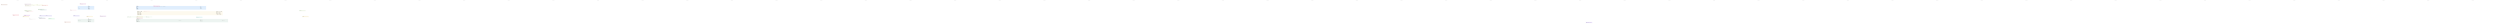
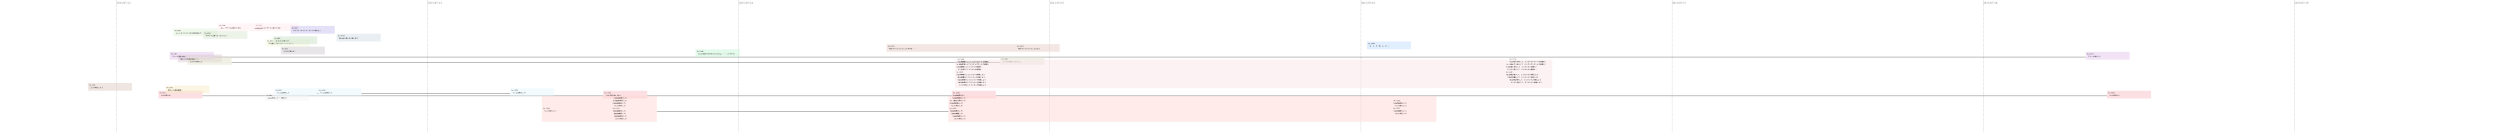
- <svg xmlns="http://www.w3.org/2000/svg" width="134416" height="1320">
+ <svg xmlns="http://www.w3.org/2000/svg" width="19286" height="1020">
  <text x="899" y="30" style="font-color: rgb(0,0,0); opacity: 0.5; font-size: 2em;">2015/07/12</text>
-   <line x1="899" y1="0" x2="899" y2="1320" style="stroke: rgb(0,0,0); opacity: 0.5;stroke-width:2; font-size: 2em;stroke-dasharray:  5,5;" />
+   <line x1="899" y1="0" x2="899" y2="1020" style="stroke: rgb(0,0,0); opacity: 0.5;stroke-width:2; font-size: 2em;stroke-dasharray:  5,5;" />
  <text x="3299" y="30" style="font-color: rgb(0,0,0); opacity: 0.5; font-size: 2em;">2015/07/13</text>
-   <line x1="3299" y1="0" x2="3299" y2="1320" style="stroke: rgb(0,0,0); opacity: 0.5;stroke-width:2; font-size: 2em;stroke-dasharray:  5,5;" />
+   <line x1="3299" y1="0" x2="3299" y2="1020" style="stroke: rgb(0,0,0); opacity: 0.5;stroke-width:2; font-size: 2em;stroke-dasharray:  5,5;" />
  <text x="5699" y="30" style="font-color: rgb(0,0,0); opacity: 0.5; font-size: 2em;">2015/07/14</text>
-   <line x1="5699" y1="0" x2="5699" y2="1320" style="stroke: rgb(0,0,0); opacity: 0.5;stroke-width:2; font-size: 2em;stroke-dasharray:  5,5;" />
+   <line x1="5699" y1="0" x2="5699" y2="1020" style="stroke: rgb(0,0,0); opacity: 0.5;stroke-width:2; font-size: 2em;stroke-dasharray:  5,5;" />
  <text x="8099" y="30" style="font-color: rgb(0,0,0); opacity: 0.5; font-size: 2em;">2015/07/15</text>
-   <line x1="8099" y1="0" x2="8099" y2="1320" style="stroke: rgb(0,0,0); opacity: 0.5;stroke-width:2; font-size: 2em;stroke-dasharray:  5,5;" />
+   <line x1="8099" y1="0" x2="8099" y2="1020" style="stroke: rgb(0,0,0); opacity: 0.5;stroke-width:2; font-size: 2em;stroke-dasharray:  5,5;" />
  <text x="10499" y="30" style="font-color: rgb(0,0,0); opacity: 0.5; font-size: 2em;">2015/07/16</text>
-   <line x1="10499" y1="0" x2="10499" y2="1320" style="stroke: rgb(0,0,0); opacity: 0.5;stroke-width:2; font-size: 2em;stroke-dasharray:  5,5;" />
+   <line x1="10499" y1="0" x2="10499" y2="1020" style="stroke: rgb(0,0,0); opacity: 0.5;stroke-width:2; font-size: 2em;stroke-dasharray:  5,5;" />
  <text x="12899" y="30" style="font-color: rgb(0,0,0); opacity: 0.5; font-size: 2em;">2015/07/17</text>
-   <line x1="12899" y1="0" x2="12899" y2="1320" style="stroke: rgb(0,0,0); opacity: 0.5;stroke-width:2; font-size: 2em;stroke-dasharray:  5,5;" />
+   <line x1="12899" y1="0" x2="12899" y2="1020" style="stroke: rgb(0,0,0); opacity: 0.5;stroke-width:2; font-size: 2em;stroke-dasharray:  5,5;" />
  <text x="15299" y="30" style="font-color: rgb(0,0,0); opacity: 0.5; font-size: 2em;">2015/07/18</text>
-   <line x1="15299" y1="0" x2="15299" y2="1320" style="stroke: rgb(0,0,0); opacity: 0.5;stroke-width:2; font-size: 2em;stroke-dasharray:  5,5;" />
+   <line x1="15299" y1="0" x2="15299" y2="1020" style="stroke: rgb(0,0,0); opacity: 0.5;stroke-width:2; font-size: 2em;stroke-dasharray:  5,5;" />
  <text x="17699" y="30" style="font-color: rgb(0,0,0); opacity: 0.5; font-size: 2em;">2015/07/19</text>
-   <line x1="17699" y1="0" x2="17699" y2="1320" style="stroke: rgb(0,0,0); opacity: 0.5;stroke-width:2; font-size: 2em;stroke-dasharray:  5,5;" />
-   <text x="20099" y="30" style="font-color: rgb(0,0,0); opacity: 0.5; font-size: 2em;">2015/07/20</text>
-   <line x1="20099" y1="0" x2="20099" y2="1320" style="stroke: rgb(0,0,0); opacity: 0.5;stroke-width:2; font-size: 2em;stroke-dasharray:  5,5;" />
-   <text x="22499" y="30" style="font-color: rgb(0,0,0); opacity: 0.5; font-size: 2em;">2015/07/21</text>
-   <line x1="22499" y1="0" x2="22499" y2="1320" style="stroke: rgb(0,0,0); opacity: 0.5;stroke-width:2; font-size: 2em;stroke-dasharray:  5,5;" />
-   <text x="24899" y="30" style="font-color: rgb(0,0,0); opacity: 0.5; font-size: 2em;">2015/07/22</text>
-   <line x1="24899" y1="0" x2="24899" y2="1320" style="stroke: rgb(0,0,0); opacity: 0.5;stroke-width:2; font-size: 2em;stroke-dasharray:  5,5;" />
-   <text x="27299" y="30" style="font-color: rgb(0,0,0); opacity: 0.5; font-size: 2em;">2015/07/23</text>
-   <line x1="27299" y1="0" x2="27299" y2="1320" style="stroke: rgb(0,0,0); opacity: 0.5;stroke-width:2; font-size: 2em;stroke-dasharray:  5,5;" />
-   <text x="29699" y="30" style="font-color: rgb(0,0,0); opacity: 0.5; font-size: 2em;">2015/07/24</text>
-   <line x1="29699" y1="0" x2="29699" y2="1320" style="stroke: rgb(0,0,0); opacity: 0.5;stroke-width:2; font-size: 2em;stroke-dasharray:  5,5;" />
-   <text x="32099" y="30" style="font-color: rgb(0,0,0); opacity: 0.5; font-size: 2em;">2015/07/25</text>
-   <line x1="32099" y1="0" x2="32099" y2="1320" style="stroke: rgb(0,0,0); opacity: 0.5;stroke-width:2; font-size: 2em;stroke-dasharray:  5,5;" />
-   <text x="34499" y="30" style="font-color: rgb(0,0,0); opacity: 0.5; font-size: 2em;">2015/07/26</text>
-   <line x1="34499" y1="0" x2="34499" y2="1320" style="stroke: rgb(0,0,0); opacity: 0.5;stroke-width:2; font-size: 2em;stroke-dasharray:  5,5;" />
-   <text x="36899" y="30" style="font-color: rgb(0,0,0); opacity: 0.5; font-size: 2em;">2015/07/27</text>
-   <line x1="36899" y1="0" x2="36899" y2="1320" style="stroke: rgb(0,0,0); opacity: 0.5;stroke-width:2; font-size: 2em;stroke-dasharray:  5,5;" />
-   <text x="39299" y="30" style="font-color: rgb(0,0,0); opacity: 0.5; font-size: 2em;">2015/07/28</text>
-   <line x1="39299" y1="0" x2="39299" y2="1320" style="stroke: rgb(0,0,0); opacity: 0.5;stroke-width:2; font-size: 2em;stroke-dasharray:  5,5;" />
-   <text x="41699" y="30" style="font-color: rgb(0,0,0); opacity: 0.5; font-size: 2em;">2015/07/29</text>
-   <line x1="41699" y1="0" x2="41699" y2="1320" style="stroke: rgb(0,0,0); opacity: 0.5;stroke-width:2; font-size: 2em;stroke-dasharray:  5,5;" />
-   <text x="44099" y="30" style="font-color: rgb(0,0,0); opacity: 0.5; font-size: 2em;">2015/07/30</text>
-   <line x1="44099" y1="0" x2="44099" y2="1320" style="stroke: rgb(0,0,0); opacity: 0.5;stroke-width:2; font-size: 2em;stroke-dasharray:  5,5;" />
-   <text x="46499" y="30" style="font-color: rgb(0,0,0); opacity: 0.5; font-size: 2em;">2015/07/31</text>
-   <line x1="46499" y1="0" x2="46499" y2="1320" style="stroke: rgb(0,0,0); opacity: 0.5;stroke-width:2; font-size: 2em;stroke-dasharray:  5,5;" />
-   <text x="48899" y="30" style="font-color: rgb(0,0,0); opacity: 0.5; font-size: 2em;">2015/08/01</text>
-   <line x1="48899" y1="0" x2="48899" y2="1320" style="stroke: rgb(0,0,0); opacity: 0.5;stroke-width:2; font-size: 2em;stroke-dasharray:  5,5;" />
-   <text x="51299" y="30" style="font-color: rgb(0,0,0); opacity: 0.5; font-size: 2em;">2015/08/02</text>
-   <line x1="51299" y1="0" x2="51299" y2="1320" style="stroke: rgb(0,0,0); opacity: 0.5;stroke-width:2; font-size: 2em;stroke-dasharray:  5,5;" />
-   <text x="53699" y="30" style="font-color: rgb(0,0,0); opacity: 0.5; font-size: 2em;">2015/08/03</text>
-   <line x1="53699" y1="0" x2="53699" y2="1320" style="stroke: rgb(0,0,0); opacity: 0.5;stroke-width:2; font-size: 2em;stroke-dasharray:  5,5;" />
-   <text x="56099" y="30" style="font-color: rgb(0,0,0); opacity: 0.5; font-size: 2em;">2015/08/04</text>
-   <line x1="56099" y1="0" x2="56099" y2="1320" style="stroke: rgb(0,0,0); opacity: 0.5;stroke-width:2; font-size: 2em;stroke-dasharray:  5,5;" />
-   <text x="58499" y="30" style="font-color: rgb(0,0,0); opacity: 0.5; font-size: 2em;">2015/08/05</text>
-   <line x1="58499" y1="0" x2="58499" y2="1320" style="stroke: rgb(0,0,0); opacity: 0.5;stroke-width:2; font-size: 2em;stroke-dasharray:  5,5;" />
-   <text x="60899" y="30" style="font-color: rgb(0,0,0); opacity: 0.5; font-size: 2em;">2015/08/06</text>
-   <line x1="60899" y1="0" x2="60899" y2="1320" style="stroke: rgb(0,0,0); opacity: 0.5;stroke-width:2; font-size: 2em;stroke-dasharray:  5,5;" />
-   <text x="63299" y="30" style="font-color: rgb(0,0,0); opacity: 0.5; font-size: 2em;">2015/08/07</text>
-   <line x1="63299" y1="0" x2="63299" y2="1320" style="stroke: rgb(0,0,0); opacity: 0.5;stroke-width:2; font-size: 2em;stroke-dasharray:  5,5;" />
-   <text x="65699" y="30" style="font-color: rgb(0,0,0); opacity: 0.5; font-size: 2em;">2015/08/08</text>
-   <line x1="65699" y1="0" x2="65699" y2="1320" style="stroke: rgb(0,0,0); opacity: 0.5;stroke-width:2; font-size: 2em;stroke-dasharray:  5,5;" />
-   <text x="68099" y="30" style="font-color: rgb(0,0,0); opacity: 0.5; font-size: 2em;">2015/08/09</text>
-   <line x1="68099" y1="0" x2="68099" y2="1320" style="stroke: rgb(0,0,0); opacity: 0.5;stroke-width:2; font-size: 2em;stroke-dasharray:  5,5;" />
-   <text x="70499" y="30" style="font-color: rgb(0,0,0); opacity: 0.5; font-size: 2em;">2015/08/10</text>
-   <line x1="70499" y1="0" x2="70499" y2="1320" style="stroke: rgb(0,0,0); opacity: 0.5;stroke-width:2; font-size: 2em;stroke-dasharray:  5,5;" />
-   <text x="72899" y="30" style="font-color: rgb(0,0,0); opacity: 0.5; font-size: 2em;">2015/08/11</text>
-   <line x1="72899" y1="0" x2="72899" y2="1320" style="stroke: rgb(0,0,0); opacity: 0.5;stroke-width:2; font-size: 2em;stroke-dasharray:  5,5;" />
-   <text x="75299" y="30" style="font-color: rgb(0,0,0); opacity: 0.5; font-size: 2em;">2015/08/12</text>
-   <line x1="75299" y1="0" x2="75299" y2="1320" style="stroke: rgb(0,0,0); opacity: 0.5;stroke-width:2; font-size: 2em;stroke-dasharray:  5,5;" />
-   <text x="77699" y="30" style="font-color: rgb(0,0,0); opacity: 0.5; font-size: 2em;">2015/08/13</text>
-   <line x1="77699" y1="0" x2="77699" y2="1320" style="stroke: rgb(0,0,0); opacity: 0.5;stroke-width:2; font-size: 2em;stroke-dasharray:  5,5;" />
-   <text x="80099" y="30" style="font-color: rgb(0,0,0); opacity: 0.5; font-size: 2em;">2015/08/14</text>
-   <line x1="80099" y1="0" x2="80099" y2="1320" style="stroke: rgb(0,0,0); opacity: 0.5;stroke-width:2; font-size: 2em;stroke-dasharray:  5,5;" />
-   <text x="82499" y="30" style="font-color: rgb(0,0,0); opacity: 0.5; font-size: 2em;">2015/08/15</text>
-   <line x1="82499" y1="0" x2="82499" y2="1320" style="stroke: rgb(0,0,0); opacity: 0.5;stroke-width:2; font-size: 2em;stroke-dasharray:  5,5;" />
-   <text x="84899" y="30" style="font-color: rgb(0,0,0); opacity: 0.5; font-size: 2em;">2015/08/16</text>
-   <line x1="84899" y1="0" x2="84899" y2="1320" style="stroke: rgb(0,0,0); opacity: 0.5;stroke-width:2; font-size: 2em;stroke-dasharray:  5,5;" />
-   <text x="87299" y="30" style="font-color: rgb(0,0,0); opacity: 0.5; font-size: 2em;">2015/08/17</text>
-   <line x1="87299" y1="0" x2="87299" y2="1320" style="stroke: rgb(0,0,0); opacity: 0.5;stroke-width:2; font-size: 2em;stroke-dasharray:  5,5;" />
-   <text x="89699" y="30" style="font-color: rgb(0,0,0); opacity: 0.5; font-size: 2em;">2015/08/18</text>
-   <line x1="89699" y1="0" x2="89699" y2="1320" style="stroke: rgb(0,0,0); opacity: 0.5;stroke-width:2; font-size: 2em;stroke-dasharray:  5,5;" />
-   <text x="92099" y="30" style="font-color: rgb(0,0,0); opacity: 0.5; font-size: 2em;">2015/08/19</text>
-   <line x1="92099" y1="0" x2="92099" y2="1320" style="stroke: rgb(0,0,0); opacity: 0.5;stroke-width:2; font-size: 2em;stroke-dasharray:  5,5;" />
-   <text x="94499" y="30" style="font-color: rgb(0,0,0); opacity: 0.5; font-size: 2em;">2015/08/20</text>
-   <line x1="94499" y1="0" x2="94499" y2="1320" style="stroke: rgb(0,0,0); opacity: 0.5;stroke-width:2; font-size: 2em;stroke-dasharray:  5,5;" />
-   <text x="96899" y="30" style="font-color: rgb(0,0,0); opacity: 0.5; font-size: 2em;">2015/08/21</text>
-   <line x1="96899" y1="0" x2="96899" y2="1320" style="stroke: rgb(0,0,0); opacity: 0.5;stroke-width:2; font-size: 2em;stroke-dasharray:  5,5;" />
-   <text x="99299" y="30" style="font-color: rgb(0,0,0); opacity: 0.5; font-size: 2em;">2015/08/22</text>
-   <line x1="99299" y1="0" x2="99299" y2="1320" style="stroke: rgb(0,0,0); opacity: 0.5;stroke-width:2; font-size: 2em;stroke-dasharray:  5,5;" />
-   <text x="101699" y="30" style="font-color: rgb(0,0,0); opacity: 0.5; font-size: 2em;">2015/08/23</text>
-   <line x1="101699" y1="0" x2="101699" y2="1320" style="stroke: rgb(0,0,0); opacity: 0.5;stroke-width:2; font-size: 2em;stroke-dasharray:  5,5;" />
-   <text x="104099" y="30" style="font-color: rgb(0,0,0); opacity: 0.5; font-size: 2em;">2015/08/24</text>
-   <line x1="104099" y1="0" x2="104099" y2="1320" style="stroke: rgb(0,0,0); opacity: 0.5;stroke-width:2; font-size: 2em;stroke-dasharray:  5,5;" />
-   <text x="106499" y="30" style="font-color: rgb(0,0,0); opacity: 0.5; font-size: 2em;">2015/08/25</text>
-   <line x1="106499" y1="0" x2="106499" y2="1320" style="stroke: rgb(0,0,0); opacity: 0.5;stroke-width:2; font-size: 2em;stroke-dasharray:  5,5;" />
-   <text x="108899" y="30" style="font-color: rgb(0,0,0); opacity: 0.5; font-size: 2em;">2015/08/26</text>
-   <line x1="108899" y1="0" x2="108899" y2="1320" style="stroke: rgb(0,0,0); opacity: 0.5;stroke-width:2; font-size: 2em;stroke-dasharray:  5,5;" />
-   <text x="111299" y="30" style="font-color: rgb(0,0,0); opacity: 0.5; font-size: 2em;">2015/08/27</text>
-   <line x1="111299" y1="0" x2="111299" y2="1320" style="stroke: rgb(0,0,0); opacity: 0.5;stroke-width:2; font-size: 2em;stroke-dasharray:  5,5;" />
-   <text x="113699" y="30" style="font-color: rgb(0,0,0); opacity: 0.5; font-size: 2em;">2015/08/28</text>
-   <line x1="113699" y1="0" x2="113699" y2="1320" style="stroke: rgb(0,0,0); opacity: 0.5;stroke-width:2; font-size: 2em;stroke-dasharray:  5,5;" />
-   <text x="116099" y="30" style="font-color: rgb(0,0,0); opacity: 0.5; font-size: 2em;">2015/08/29</text>
-   <line x1="116099" y1="0" x2="116099" y2="1320" style="stroke: rgb(0,0,0); opacity: 0.5;stroke-width:2; font-size: 2em;stroke-dasharray:  5,5;" />
-   <text x="118499" y="30" style="font-color: rgb(0,0,0); opacity: 0.5; font-size: 2em;">2015/08/30</text>
-   <line x1="118499" y1="0" x2="118499" y2="1320" style="stroke: rgb(0,0,0); opacity: 0.5;stroke-width:2; font-size: 2em;stroke-dasharray:  5,5;" />
-   <text x="120899" y="30" style="font-color: rgb(0,0,0); opacity: 0.5; font-size: 2em;">2015/08/31</text>
-   <line x1="120899" y1="0" x2="120899" y2="1320" style="stroke: rgb(0,0,0); opacity: 0.5;stroke-width:2; font-size: 2em;stroke-dasharray:  5,5;" />
-   <text x="123299" y="30" style="font-color: rgb(0,0,0); opacity: 0.5; font-size: 2em;">2015/09/01</text>
-   <line x1="123299" y1="0" x2="123299" y2="1320" style="stroke: rgb(0,0,0); opacity: 0.5;stroke-width:2; font-size: 2em;stroke-dasharray:  5,5;" />
-   <text x="125699" y="30" style="font-color: rgb(0,0,0); opacity: 0.5; font-size: 2em;">2015/09/02</text>
-   <line x1="125699" y1="0" x2="125699" y2="1320" style="stroke: rgb(0,0,0); opacity: 0.5;stroke-width:2; font-size: 2em;stroke-dasharray:  5,5;" />
-   <text x="128099" y="30" style="font-color: rgb(0,0,0); opacity: 0.5; font-size: 2em;">2015/09/03</text>
-   <line x1="128099" y1="0" x2="128099" y2="1320" style="stroke: rgb(0,0,0); opacity: 0.5;stroke-width:2; font-size: 2em;stroke-dasharray:  5,5;" />
-   <text x="130499" y="30" style="font-color: rgb(0,0,0); opacity: 0.5; font-size: 2em;">2015/09/04</text>
-   <line x1="130499" y1="0" x2="130499" y2="1320" style="stroke: rgb(0,0,0); opacity: 0.5;stroke-width:2; font-size: 2em;stroke-dasharray:  5,5;" />
-   <text x="132899" y="30" style="font-color: rgb(0,0,0); opacity: 0.5; font-size: 2em;">2015/09/05</text>
-   <line x1="132899" y1="0" x2="132899" y2="1320" style="stroke: rgb(0,0,0); opacity: 0.5;stroke-width:2; font-size: 2em;stroke-dasharray:  5,5;" />
-   <rect x="59" y="220" width="340" height="60" style="fill-opacity:0.50; fill:rgb(225,207,199);" />
-   <text x="69" y="240">No. 439</text>
-   <text x="79" y="260">Tin</text>
-   <rect x="678" y="780" width="340" height="60" style="fill-opacity:0.50; fill:rgb(251,193,198);" />
-   <text x="688" y="800">No. 2338</text>
-   <text x="698" y="820">ゴング鳴らしそう</text>
-   <rect x="16254" y="860" width="340" height="60" style="fill-opacity:0.50; fill:rgb(249,236,200);" />
-   <text x="16264" y="880">No. 16851</text>
-   <text x="16274" y="900">GONG鳴らせ！</text>
-   <rect x="7342" y="860" width="340" height="60" style="fill-opacity:0.50; fill:rgb(249,236,200);" />
-   <text x="7352" y="880">No. 14766</text>
-   <text x="7362" y="900">GONG鳴らせ!!</text>
-   <rect x="4653" y="860" width="340" height="60" style="fill-opacity:0.50; fill:rgb(249,236,200);" />
-   <text x="4663" y="880">No. 13116</text>
-   <text x="4673" y="900">GONG鳴らせ！！</text>
-   <rect x="1222" y="860" width="340" height="60" style="fill-opacity:0.50; fill:rgb(249,236,200);" />
-   <text x="1232" y="880">No. 5032</text>
-   <text x="1242" y="900">GONG鳴らせ！</text>
-   <line x1="4653" y1="900" x2="1562" y2="900" style="stroke: black;stroke-width:2" />
-   <line x1="7342" y1="900" x2="4993" y2="900" style="stroke: black;stroke-width:2" />
-   <line x1="16254" y1="900" x2="7682" y2="900" style="stroke: black;stroke-width:2" />
-   <rect x="1276" y="800" width="340" height="60" style="fill-opacity:0.50; fill:rgb(228,198,239);" />
-   <text x="1286" y="820">No. 5345</text>
-   <text x="1296" y="840">鳴らして(救急要請)</text>
-   <rect x="16089" y="540" width="340" height="60" style="fill-opacity:0.50; fill:rgb(226,241,216);" />
-   <text x="16099" y="560">No. 16674</text>
-   <text x="16109" y="580">ティンと鳴らして</text>
-   <rect x="1309" y="540" width="340" height="60" style="fill-opacity:0.50; fill:rgb(226,241,216);" />
-   <text x="1319" y="560">No. 5482</text>
-   <text x="1329" y="580">ティンポ鳴らして♥︎</text>
-   <line x1="16089" y1="580" x2="1649" y2="580" style="stroke: black;stroke-width:2" />
-   <rect x="1324" y="200" width="340" height="60" style="fill-opacity:0.50; fill:rgb(218,203,213);" />
-   <text x="1334" y="220">No. 5550</text>
-   <text x="1344" y="240">TNPいいゾ＾～コレ</text>
-   <rect x="1338" y="280" width="340" height="60" style="fill-opacity:0.50; fill:rgb(229,226,207);" />
-   <text x="1348" y="300">No. 5598</text>
-   <text x="1358" y="320">よーしそういうことなら俺も鳴らす！</text>
-   <rect x="1372" y="560" width="340" height="60" style="fill-opacity:0.50; fill:rgb(218,232,210);" />
-   <text x="1382" y="580">No. 5731</text>
-   <text x="1392" y="600">鳴らして(路線内立ち入り)</text>
-   <rect x="7716" y="580" width="340" height="60" style="fill-opacity:0.50; fill:rgb(255,235,239);" />
-   <text x="7726" y="600">No. 14912</text>
-   <text x="7736" y="620">ピンポン鳴らしてダッシュ</text>
-   <rect x="1446" y="580" width="340" height="60" style="fill-opacity:0.50; fill:rgb(255,235,239);" />
-   <text x="1456" y="600">No. 6068</text>
-   <text x="1466" y="620">ピンポン鳴らして</text>
-   <line x1="7716" y1="620" x2="1786" y2="620" style="stroke: black;stroke-width:2" />
-   <rect x="1568" y="1000" width="340" height="60" style="fill-opacity:0.50; fill:rgb(248,246,247);" />
-   <text x="1578" y="1020">No. 6618</text>
-   <text x="1588" y="1040">今チャイム鳴った？ホントに？</text>
-   <rect x="1965" y="240" width="340" height="60" style="fill-opacity:0.50; fill:rgb(245,248,219);" />
-   <text x="1975" y="260">No. 8250</text>
-   <text x="1985" y="280">お、ちゃんとチャイム鳴ってるな</text>
-   <rect x="1682" y="240" width="340" height="60" style="fill-opacity:0.50; fill:rgb(245,248,219);" />
-   <text x="1692" y="260">No. 7044</text>
-   <text x="1702" y="280">よし、チャイムは鳴ってるな</text>
-   <line x1="1965" y1="280" x2="2022" y2="280" style="stroke: black;stroke-width:2" />
-   <rect x="2045" y="480" width="340" height="60" style="fill-opacity:0.50; fill:rgb(207,229,204);" />
-   <text x="2055" y="500">No. 8605</text>
-   <text x="2065" y="520">timpon鳴らして？（鳴るの？</text>
-   <rect x="2051" y="920" width="340" height="60" style="fill-opacity:0.50; fill:rgb(233,247,253);" />
-   <text x="2061" y="940">No. 8633</text>
-   <text x="2071" y="960">戸川夏也「鳴らせばいいんですね？」</text>
-   <rect x="2107" y="960" width="340" height="60" style="fill-opacity:0.50; fill:rgb(210,205,210);" />
-   <text x="2117" y="980">No. 8885</text>
-   <text x="2127" y="1000">Ｇ Ｏ Ｎ Ｇ 鳴 ら せ</text>
-   <rect x="3935" y="820" width="340" height="60" style="fill-opacity:0.50; fill:rgb(202,195,241);" />
-   <text x="3945" y="840">No. 11974</text>
-   <text x="3955" y="860">てぃんぽ鳴らして！</text>
-   <rect x="2449" y="820" width="340" height="60" style="fill-opacity:0.50; fill:rgb(202,195,241);" />
-   <text x="2459" y="840">No. 10336</text>
-   <text x="2469" y="860">てぃんぽ鳴らして</text>
-   <rect x="2117" y="820" width="340" height="60" style="fill-opacity:0.50; fill:rgb(202,195,241);" />
-   <text x="2127" y="840">No. 8919</text>
-   <text x="2137" y="860">てぃんぽ鳴らして</text>
-   <line x1="2449" y1="860" x2="2457" y2="860" style="stroke: black;stroke-width:2" />
-   <line x1="3935" y1="860" x2="2789" y2="860" style="stroke: black;stroke-width:2" />
-   <rect x="2166" y="500" width="340" height="60" style="fill-opacity:0.50; fill:rgb(211,222,228);" />
-   <text x="2176" y="520">No. 9102</text>
-   <text x="2186" y="540">ＧＯＮＧ鳴らせ！</text>
-   <rect x="2242" y="260" width="340" height="60" style="fill-opacity:0.50; fill:rgb(255,217,213);" />
-   <text x="2252" y="280">No. 9367</text>
-   <text x="2262" y="300">チャイム！チャイム！チャイム鳴らせ！</text>
-   <rect x="2597" y="980" width="340" height="60" style="fill-opacity:0.50; fill:rgb(201,245,215);" />
-   <text x="2607" y="1000">No. 10754</text>
-   <text x="2617" y="1020">勢い良く漏らすと鳴ります</text>
-   <rect x="3459" y="1160" width="340" height="60" style="fill-opacity:0.50; fill:rgb(232,209,200);" />
-   <text x="3469" y="1180">No. 11489</text>
-   <text x="3479" y="1200">TNPはあかん</text>
-   <rect x="3767" y="520" width="340" height="60" style="fill-opacity:0.50; fill:rgb(250,231,235);" />
-   <text x="3777" y="540">No. 11789</text>
-   <text x="3787" y="560">TNP体験しよう</text>
-   <rect x="7316" y="320" width="3765" height="200" style="fill-opacity:0.50; fill:rgb(195,222,253);" />
-   <text x="7326" y="420">No. 14706</text>
-   <text x="7336" y="440">Tin☆Po鳴らしテ♪</text>
-   <text x="7326" y="380">No. 14708</text>
-   <text x="7336" y="400">Tin☆Po鳴らしテ♪</text>
-   <text x="7328" y="440">No. 14710</text>
-   <text x="7338" y="460">Tin☆Po鳴らしテ♪</text>
-   <text x="7329" y="360">No. 14712</text>
-   <text x="7339" y="380">Tin☆Po鳴らしテ♪</text>
-   <text x="7348" y="460">No. 14751</text>
-   <text x="7358" y="480">Tin☆Po鳴らして♪</text>
-   <text x="7348" y="340">No. 14753</text>
-   <text x="7358" y="360">Tin☆Po鳴らして♪</text>
-   <text x="7349" y="480">No. 14756</text>
-   <text x="7359" y="500">Tin☆Po鳴らして♪</text>
-   <text x="7349" y="320">No. 14760</text>
-   <text x="7359" y="340">Tin☆Po鳴らして♪</text>
-   <text x="10749" y="420">No. 15515</text>
-   <text x="10759" y="440">Tin☆Po鳴らして♪</text>
-   <text x="10749" y="380">No. 15518</text>
-   <text x="10759" y="400">Tin☆Po鳴らして♪</text>
-   <text x="10751" y="440">No. 15520</text>
-   <text x="10761" y="460">Tin☆Po鳴らして♪</text>
-   <text x="10751" y="360">No. 15522</text>
-   <text x="10761" y="380">Tin☆Po鳴らして♪</text>
-   <rect x="4180" y="320" width="887" height="200" style="fill-opacity:0.50; fill:rgb(195,222,253);" />
-   <text x="4190" y="420">No. 12240</text>
-   <text x="4200" y="440">Tin☆Po鳴らして♪</text>
-   <text x="4727" y="420">No. 13220</text>
-   <text x="4737" y="440">Tin☆Po鳴らして♪</text>
-   <text x="4727" y="380">No. 13224</text>
-   <text x="4737" y="400">Tin☆Po鳴らして♪</text>
-   <text x="4728" y="440">No. 13226</text>
-   <text x="4738" y="460">Tin☆Po鳴らして♪</text>
-   <text x="4728" y="360">No. 13230</text>
-   <text x="4738" y="380">Tin☆Po鳴らして♪</text>
-   <text x="4735" y="460">No. 13250</text>
-   <text x="4745" y="480">Tin☆Po鳴らして♪</text>
-   <text x="4735" y="340">No. 13252</text>
-   <text x="4745" y="360">Tin☆Po鳴らして♪</text>
-   <text x="4736" y="480">No. 13254</text>
-   <text x="4746" y="500">Tin☆Po鳴らして♪</text>
-   <text x="4737" y="320">No. 13256</text>
-   <text x="4747" y="340">Tin☆Po鳴らして♪</text>
-   <line x1="7316" y1="440" x2="5067" y2="440" style="stroke: black;stroke-width:2" />
-   <rect x="7316" y="1020" width="4945" height="180" style="fill-opacity:0.50; fill:rgb(220,234,228);" />
-   <text x="7326" y="1100">No. 14707</text>
-   <text x="7336" y="1120">Tin☆Poppo☆タイケンしヨ♥</text>
-   <text x="7327" y="1060">No. 14709</text>
-   <text x="7337" y="1080">Tin☆Poppo☆がんばれッ♥</text>
-   <text x="7328" y="1120">No. 14711</text>
-   <text x="7338" y="1140">Tin☆Poppo☆タイケンしヨ♥</text>
-   <text x="7329" y="1040">No. 14713</text>
-   <text x="7339" y="1060">Tin☆Poppo☆がんばれッ♥</text>
-   <text x="7348" y="1140">No. 14752</text>
-   <text x="7358" y="1160">Tin☆Poppo☆タイケンしよ♥</text>
-   <text x="7348" y="1020">No. 14754</text>
-   <text x="7358" y="1040">Tin☆Poppo☆ガールズがんばれっ♥</text>
-   <text x="7349" y="1160">No. 14757</text>
-   <text x="7359" y="1180">Tin☆Poppo☆タイケンしよ♥</text>
-   <text x="9606" y="1100">No. 15350</text>
-   <text x="9616" y="1120">Tin☆Poppo☆がんばれっ♥</text>
-   <text x="10749" y="1100">No. 15516</text>
-   <text x="10759" y="1120">Tin☆Poppo☆タイケンしよ?</text>
-   <text x="10750" y="1060">No. 15519</text>
-   <text x="10760" y="1080">Tin☆Poppo☆がんばれっ♥</text>
-   <text x="10750" y="1120">No. 15521</text>
-   <text x="10760" y="1140">Tin☆Poppo☆タイケンしよ？</text>
-   <text x="11931" y="1100">No. 15895</text>
-   <text x="11941" y="1120">Tin☆Poppo☆がんばれっ♥</text>
-   <rect x="4180" y="1020" width="886" height="180" style="fill-opacity:0.50; fill:rgb(220,234,228);" />
-   <text x="4190" y="1100">No. 12242</text>
-   <text x="4200" y="1120">Tin☆Poppo☆タイケンしよ♥</text>
-   <text x="4726" y="1100">No. 13221</text>
-   <text x="4736" y="1120">Tin☆Poppo☆タイケンしよ♥</text>
-   <text x="4727" y="1060">No. 13225</text>
-   <text x="4737" y="1080">Tin☆Poppo☆がんばれっ♥</text>
-   <text x="4727" y="1120">No. 13229</text>
-   <text x="4737" y="1140">Tin☆Poppo☆タイケンしよ♥</text>
-   <text x="4728" y="1040">No. 13232</text>
-   <text x="4738" y="1060">Tin☆Poppo☆がんばれっ♥</text>
-   <text x="4734" y="1140">No. 13251</text>
-   <text x="4744" y="1160">Tin☆Poppo☆タイケンしよ♥</text>
-   <text x="4735" y="1020">No. 13253</text>
-   <text x="4745" y="1040">Tin☆Poppo☆ガールズがんばれっ♥</text>
-   <text x="4736" y="1160">No. 13255</text>
-   <text x="4746" y="1180">Tin☆Poppo☆タイケンしよ♥</text>
-   <line x1="7316" y1="1120" x2="5066" y2="1120" style="stroke: black;stroke-width:2" />
-   <rect x="4285" y="180" width="340" height="60" style="fill-opacity:0.50; fill:rgb(233,194,223);" />
-   <text x="4295" y="200">No. 12481</text>
-   <text x="4305" y="220">これはな・・・正直TinPonisika</text>
-   <rect x="5366" y="840" width="340" height="60" style="fill-opacity:0.50; fill:rgb(226,203,232);" />
-   <text x="5376" y="860">No. 13688</text>
-   <text x="5386" y="880">Tin☆Po鳴らすのやめてくださいよ・・・（イキそう）</text>
-   <rect x="6839" y="880" width="1336" height="60" style="fill-opacity:0.50; fill:rgb(234,246,231);" />
-   <text x="6849" y="900">No. 14363</text>
-   <text x="6859" y="920">鳴らすってどういうことですかね・・・</text>
-   <text x="7845" y="900">No. 14923</text>
-   <text x="7855" y="920">鳴らすってどういうことだよｗ</text>
-   <rect x="7337" y="940" width="340" height="60" style="fill-opacity:0.50; fill:rgb(230,201,199);" />
-   <text x="7347" y="960">No. 14750</text>
-   <text x="7357" y="980">何回聞いてもTNPだよなぁ・・</text>
-   <rect x="7368" y="600" width="4608" height="220" style="fill-opacity:0.50; fill:rgb(252,244,223);" />
-   <text x="7378" y="700">No. 14799</text>
-   <text x="7388" y="720">ピンポ 鳴らして ピンポッポ体験しよう</text>
-   <text x="7378" y="660">No. 14801</text>
-   <text x="7388" y="680">ピンポ鳴らして ピンポッポ頑張れ</text>
-   <text x="7379" y="720">No. 14804</text>
-   <text x="7389" y="740">ピンポ 鳴らして ピンポッポ体験しよう</text>
-   <text x="7379" y="640">No. 14805</text>
-   <text x="7389" y="660">ピンポ鳴らして ピンポッポ頑張れ</text>
-   <text x="7386" y="740">No. 14828</text>
-   <text x="7396" y="760">ピンポ 鳴らして ピンポッポ体験しよう</text>
-   <text x="7387" y="620">No. 14830</text>
-   <text x="7397" y="640">ピンポ鳴らして ピンポッポガールズ頑張れ</text>
-   <text x="7387" y="760">No. 14831</text>
-   <text x="7397" y="780">ピンポ 鳴らして ピンポッポ体験しよう</text>
-   <text x="7388" y="600">No. 14832</text>
-   <text x="7398" y="620">ピンポ鳴らして ピンポッポガールズ頑張れ</text>
-   <text x="7389" y="780">No. 14833</text>
-   <text x="7399" y="800">ピンポ 鳴らして ピンポッポ体験しよう</text>
-   <text x="11617" y="700">No. 15680</text>
-   <text x="11627" y="720">ピンポン鳴らして　ピンポンポン体験しよう</text>
-   <text x="11618" y="660">No. 15681</text>
-   <text x="11628" y="680">ピンポン鳴らして　ピンポンポン頑張れ！</text>
-   <text x="11619" y="720">No. 15682</text>
-   <text x="11629" y="740">ピンポン鳴らして　ピンポンポン体験しよう</text>
-   <text x="11621" y="640">No. 15684</text>
-   <text x="11631" y="660">ピンポン鳴らして　ピンポンポン頑張れ！</text>
-   <text x="11640" y="740">No. 15709</text>
-   <text x="11650" y="760">ピンポン鳴らして　ピンポンポン体験しよう</text>
-   <text x="11643" y="620">No. 15711</text>
-   <text x="11653" y="640">ピンポン鳴らして　ピンポンポンガールズ頑張れ！</text>
-   <text x="11645" y="760">No. 15712</text>
-   <text x="11655" y="780">ピンポン鳴らして、ピンポンポン体験しよう</text>
-   <text x="11646" y="600">No. 15716</text>
-   <text x="11656" y="620">ピンポン鳴らして、ピンポンポンガールズ頑張れ！</text>
-   <rect x="8246" y="300" width="340" height="60" style="fill-opacity:0.50; fill:rgb(249,193,221);" />
-   <text x="8256" y="320">No. 14962</text>
-   <text x="8266" y="340">唄ってる中の人も「TNPやなあ…いっそ一回くらいこっそりTNP言うてもええんちゃう？」とか思ってたら興奮する</text>
-   <rect x="10545" y="900" width="340" height="60" style="fill-opacity:0.50; fill:rgb(201,235,233);" />
-   <text x="10555" y="920">No. 15480</text>
-   <text x="10565" y="940">ゴ　ン　グ　鳴　ら　せ　！</text>
-   <rect x="85267" y="1180" width="340" height="60" style="fill-opacity:0.50; fill:rgb(211,195,242);" />
-   <text x="85277" y="1200">No. 18347</text>
-   <text x="85287" y="1220">可愛女の子がtnpを体験するアニメだと聞いて</text>
+   <line x1="17699" y1="0" x2="17699" y2="1020" style="stroke: rgb(0,0,0); opacity: 0.5;stroke-width:2; font-size: 2em;stroke-dasharray:  5,5;" />
+   <rect x="678" y="640" width="340" height="60" style="fill-opacity:0.50; fill:rgb(225,207,199);" />
+   <text x="688" y="660">No. 2338</text>
+   <text x="698" y="680">ゴング鳴らしそう</text>
+   <rect x="16254" y="700" width="340" height="60" style="fill-opacity:0.50; fill:rgb(251,193,198);" />
+   <text x="16264" y="720">No. 16851</text>
+   <text x="16274" y="740">GONG鳴らせ！</text>
+   <rect x="7342" y="700" width="340" height="60" style="fill-opacity:0.50; fill:rgb(251,193,198);" />
+   <text x="7352" y="720">No. 14766</text>
+   <text x="7362" y="740">GONG鳴らせ!!</text>
+   <rect x="4653" y="700" width="340" height="60" style="fill-opacity:0.50; fill:rgb(251,193,198);" />
+   <text x="4663" y="720">No. 13116</text>
+   <text x="4673" y="740">GONG鳴らせ！！</text>
+   <rect x="1222" y="700" width="340" height="60" style="fill-opacity:0.50; fill:rgb(251,193,198);" />
+   <text x="1232" y="720">No. 5032</text>
+   <text x="1242" y="740">GONG鳴らせ！</text>
+   <line x1="4653" y1="740" x2="1562" y2="740" style="stroke: black;stroke-width:2" />
+   <line x1="7342" y1="740" x2="4993" y2="740" style="stroke: black;stroke-width:2" />
+   <line x1="16254" y1="740" x2="7682" y2="740" style="stroke: black;stroke-width:2" />
+   <rect x="1276" y="660" width="340" height="60" style="fill-opacity:0.50; fill:rgb(249,236,200);" />
+   <text x="1286" y="680">No. 5345</text>
+   <text x="1296" y="700">鳴らして(救急要請)</text>
+   <rect x="16089" y="400" width="340" height="60" style="fill-opacity:0.50; fill:rgb(228,198,239);" />
+   <text x="16099" y="420">No. 16674</text>
+   <text x="16109" y="440">ティンと鳴らして</text>
+   <rect x="1309" y="400" width="340" height="60" style="fill-opacity:0.50; fill:rgb(228,198,239);" />
+   <text x="1319" y="420">No. 5482</text>
+   <text x="1329" y="440">ティンポ鳴らして♥︎</text>
+   <line x1="16089" y1="440" x2="1649" y2="440" style="stroke: black;stroke-width:2" />
+   <rect x="1338" y="220" width="340" height="60" style="fill-opacity:0.50; fill:rgb(226,241,216);" />
+   <text x="1348" y="240">No. 5598</text>
+   <text x="1358" y="260">よーしそういうことなら俺も鳴らす！</text>
+   <rect x="1372" y="420" width="340" height="60" style="fill-opacity:0.50; fill:rgb(218,203,213);" />
+   <text x="1382" y="440">No. 5731</text>
+   <text x="1392" y="460">鳴らして(路線内立ち入り)</text>
+   <rect x="7716" y="440" width="340" height="60" style="fill-opacity:0.50; fill:rgb(229,226,207);" />
+   <text x="7726" y="460">No. 14912</text>
+   <text x="7736" y="480">ピンポン鳴らしてダッシュ</text>
+   <rect x="1446" y="440" width="340" height="60" style="fill-opacity:0.50; fill:rgb(229,226,207);" />
+   <text x="1456" y="460">No. 6068</text>
+   <text x="1466" y="480">ピンポン鳴らして</text>
+   <line x1="7716" y1="480" x2="1786" y2="480" style="stroke: black;stroke-width:2" />
+   <rect x="1568" y="240" width="340" height="60" style="fill-opacity:0.50; fill:rgb(218,232,210);" />
+   <text x="1578" y="260">No. 6618</text>
+   <text x="1588" y="280">今チャイム鳴った？ホントに？</text>
+   <rect x="1965" y="180" width="340" height="60" style="fill-opacity:0.50; fill:rgb(255,235,239);" />
+   <text x="1975" y="200">No. 8250</text>
+   <text x="1985" y="220">お、ちゃんとチャイム鳴ってるな</text>
+   <rect x="1682" y="180" width="340" height="60" style="fill-opacity:0.50; fill:rgb(255,235,239);" />
+   <text x="1692" y="200">No. 7044</text>
+   <text x="1702" y="220">よし、チャイムは鳴ってるな</text>
+   <line x1="1965" y1="220" x2="2022" y2="220" style="stroke: black;stroke-width:2" />
+   <rect x="2045" y="720" width="340" height="60" style="fill-opacity:0.50; fill:rgb(248,246,247);" />
+   <text x="2055" y="740">No. 8605</text>
+   <text x="2065" y="760">timpon鳴らして？（鳴るの？</text>
+   <rect x="2051" y="300" width="340" height="60" style="fill-opacity:0.50; fill:rgb(245,248,219);" />
+   <text x="2061" y="320">No. 8633</text>
+   <text x="2071" y="340">戸川夏也「鳴らせばいいんですね？」</text>
+   <rect x="2107" y="280" width="340" height="60" style="fill-opacity:0.50; fill:rgb(207,229,204);" />
+   <text x="2117" y="300">No. 8885</text>
+   <text x="2127" y="320">Ｇ Ｏ Ｎ Ｇ 鳴 ら せ</text>
+   <rect x="3935" y="680" width="340" height="60" style="fill-opacity:0.50; fill:rgb(233,247,253);" />
+   <text x="3945" y="700">No. 11974</text>
+   <text x="3955" y="720">てぃんぽ鳴らして！</text>
+   <rect x="2449" y="680" width="340" height="60" style="fill-opacity:0.50; fill:rgb(233,247,253);" />
+   <text x="2459" y="700">No. 10336</text>
+   <text x="2469" y="720">てぃんぽ鳴らして</text>
+   <rect x="2117" y="680" width="340" height="60" style="fill-opacity:0.50; fill:rgb(233,247,253);" />
+   <text x="2127" y="700">No. 8919</text>
+   <text x="2137" y="720">てぃんぽ鳴らして</text>
+   <line x1="2449" y1="720" x2="2457" y2="720" style="stroke: black;stroke-width:2" />
+   <line x1="3935" y1="720" x2="2789" y2="720" style="stroke: black;stroke-width:2" />
+   <rect x="2166" y="360" width="340" height="60" style="fill-opacity:0.50; fill:rgb(210,205,210);" />
+   <text x="2176" y="380">No. 9102</text>
+   <text x="2186" y="400">ＧＯＮＧ鳴らせ！</text>
+   <rect x="2242" y="200" width="340" height="60" style="fill-opacity:0.50; fill:rgb(202,195,241);" />
+   <text x="2252" y="220">No. 9367</text>
+   <text x="2262" y="240">チャイム！チャイム！チャイム鳴らせ！</text>
+   <rect x="2597" y="260" width="340" height="60" style="fill-opacity:0.50; fill:rgb(211,222,228);" />
+   <text x="2607" y="280">No. 10754</text>
+   <text x="2617" y="300">勢い良く漏らすと鳴ります</text>
+   <rect x="7316" y="740" width="3765" height="200" style="fill-opacity:0.50; fill:rgb(255,217,213);" />
+   <text x="7326" y="840">No. 14706</text>
+   <text x="7336" y="860">Tin☆Po鳴らしテ♪</text>
+   <text x="7326" y="800">No. 14708</text>
+   <text x="7336" y="820">Tin☆Po鳴らしテ♪</text>
+   <text x="7328" y="860">No. 14710</text>
+   <text x="7338" y="880">Tin☆Po鳴らしテ♪</text>
+   <text x="7329" y="780">No. 14712</text>
+   <text x="7339" y="800">Tin☆Po鳴らしテ♪</text>
+   <text x="7348" y="880">No. 14751</text>
+   <text x="7358" y="900">Tin☆Po鳴らして♪</text>
+   <text x="7348" y="760">No. 14753</text>
+   <text x="7358" y="780">Tin☆Po鳴らして♪</text>
+   <text x="7349" y="900">No. 14756</text>
+   <text x="7359" y="920">Tin☆Po鳴らして♪</text>
+   <text x="7349" y="740">No. 14760</text>
+   <text x="7359" y="760">Tin☆Po鳴らして♪</text>
+   <text x="10749" y="840">No. 15515</text>
+   <text x="10759" y="860">Tin☆Po鳴らして♪</text>
+   <text x="10749" y="800">No. 15518</text>
+   <text x="10759" y="820">Tin☆Po鳴らして♪</text>
+   <text x="10751" y="860">No. 15520</text>
+   <text x="10761" y="880">Tin☆Po鳴らして♪</text>
+   <text x="10751" y="780">No. 15522</text>
+   <text x="10761" y="800">Tin☆Po鳴らして♪</text>
+   <rect x="4180" y="740" width="887" height="200" style="fill-opacity:0.50; fill:rgb(255,217,213);" />
+   <text x="4190" y="840">No. 12240</text>
+   <text x="4200" y="860">Tin☆Po鳴らして♪</text>
+   <text x="4727" y="840">No. 13220</text>
+   <text x="4737" y="860">Tin☆Po鳴らして♪</text>
+   <text x="4727" y="800">No. 13224</text>
+   <text x="4737" y="820">Tin☆Po鳴らして♪</text>
+   <text x="4728" y="860">No. 13226</text>
+   <text x="4738" y="880">Tin☆Po鳴らして♪</text>
+   <text x="4728" y="780">No. 13230</text>
+   <text x="4738" y="800">Tin☆Po鳴らして♪</text>
+   <text x="4735" y="880">No. 13250</text>
+   <text x="4745" y="900">Tin☆Po鳴らして♪</text>
+   <text x="4735" y="760">No. 13252</text>
+   <text x="4745" y="780">Tin☆Po鳴らして♪</text>
+   <text x="4736" y="900">No. 13254</text>
+   <text x="4746" y="920">Tin☆Po鳴らして♪</text>
+   <text x="4737" y="740">No. 13256</text>
+   <text x="4747" y="760">Tin☆Po鳴らして♪</text>
+   <line x1="7316" y1="860" x2="5067" y2="860" style="stroke: black;stroke-width:2" />
+   <rect x="5366" y="380" width="340" height="60" style="fill-opacity:0.50; fill:rgb(201,245,215);" />
+   <text x="5376" y="400">No. 13688</text>
+   <text x="5386" y="420">Tin☆Po鳴らすのやめてくださいよ・・・（イキそう）</text>
+   <rect x="6839" y="340" width="1336" height="60" style="fill-opacity:0.50; fill:rgb(232,209,200);" />
+   <text x="6849" y="360">No. 14363</text>
+   <text x="6859" y="380">鳴らすってどういうことですかね・・・</text>
+   <text x="7845" y="360">No. 14923</text>
+   <text x="7855" y="380">鳴らすってどういうことだよｗ</text>
+   <rect x="7368" y="460" width="4608" height="220" style="fill-opacity:0.50; fill:rgb(250,231,235);" />
+   <text x="7378" y="560">No. 14799</text>
+   <text x="7388" y="580">ピンポ 鳴らして ピンポッポ体験しよう</text>
+   <text x="7378" y="520">No. 14801</text>
+   <text x="7388" y="540">ピンポ鳴らして ピンポッポ頑張れ</text>
+   <text x="7379" y="580">No. 14804</text>
+   <text x="7389" y="600">ピンポ 鳴らして ピンポッポ体験しよう</text>
+   <text x="7379" y="500">No. 14805</text>
+   <text x="7389" y="520">ピンポ鳴らして ピンポッポ頑張れ</text>
+   <text x="7386" y="600">No. 14828</text>
+   <text x="7396" y="620">ピンポ 鳴らして ピンポッポ体験しよう</text>
+   <text x="7387" y="480">No. 14830</text>
+   <text x="7397" y="500">ピンポ鳴らして ピンポッポガールズ頑張れ</text>
+   <text x="7387" y="620">No. 14831</text>
+   <text x="7397" y="640">ピンポ 鳴らして ピンポッポ体験しよう</text>
+   <text x="7388" y="460">No. 14832</text>
+   <text x="7398" y="480">ピンポ鳴らして ピンポッポガールズ頑張れ</text>
+   <text x="7389" y="640">No. 14833</text>
+   <text x="7399" y="660">ピンポ 鳴らして ピンポッポ体験しよう</text>
+   <text x="11617" y="560">No. 15680</text>
+   <text x="11627" y="580">ピンポン鳴らして　ピンポンポン体験しよう</text>
+   <text x="11618" y="520">No. 15681</text>
+   <text x="11628" y="540">ピンポン鳴らして　ピンポンポン頑張れ！</text>
+   <text x="11619" y="580">No. 15682</text>
+   <text x="11629" y="600">ピンポン鳴らして　ピンポンポン体験しよう</text>
+   <text x="11621" y="500">No. 15684</text>
+   <text x="11631" y="520">ピンポン鳴らして　ピンポンポン頑張れ！</text>
+   <text x="11640" y="600">No. 15709</text>
+   <text x="11650" y="620">ピンポン鳴らして　ピンポンポン体験しよう</text>
+   <text x="11643" y="480">No. 15711</text>
+   <text x="11653" y="500">ピンポン鳴らして　ピンポンポンガールズ頑張れ！</text>
+   <text x="11645" y="620">No. 15712</text>
+   <text x="11655" y="640">ピンポン鳴らして、ピンポンポン体験しよう</text>
+   <text x="11646" y="460">No. 15716</text>
+   <text x="11656" y="480">ピンポン鳴らして、ピンポンポンガールズ頑張れ！</text>
+   <rect x="10545" y="320" width="340" height="60" style="fill-opacity:0.50; fill:rgb(195,222,253);" />
+   <text x="10555" y="340">No. 15480</text>
+   <text x="10565" y="360">ゴ　ン　グ　鳴　ら　せ　！</text>
</svg>
